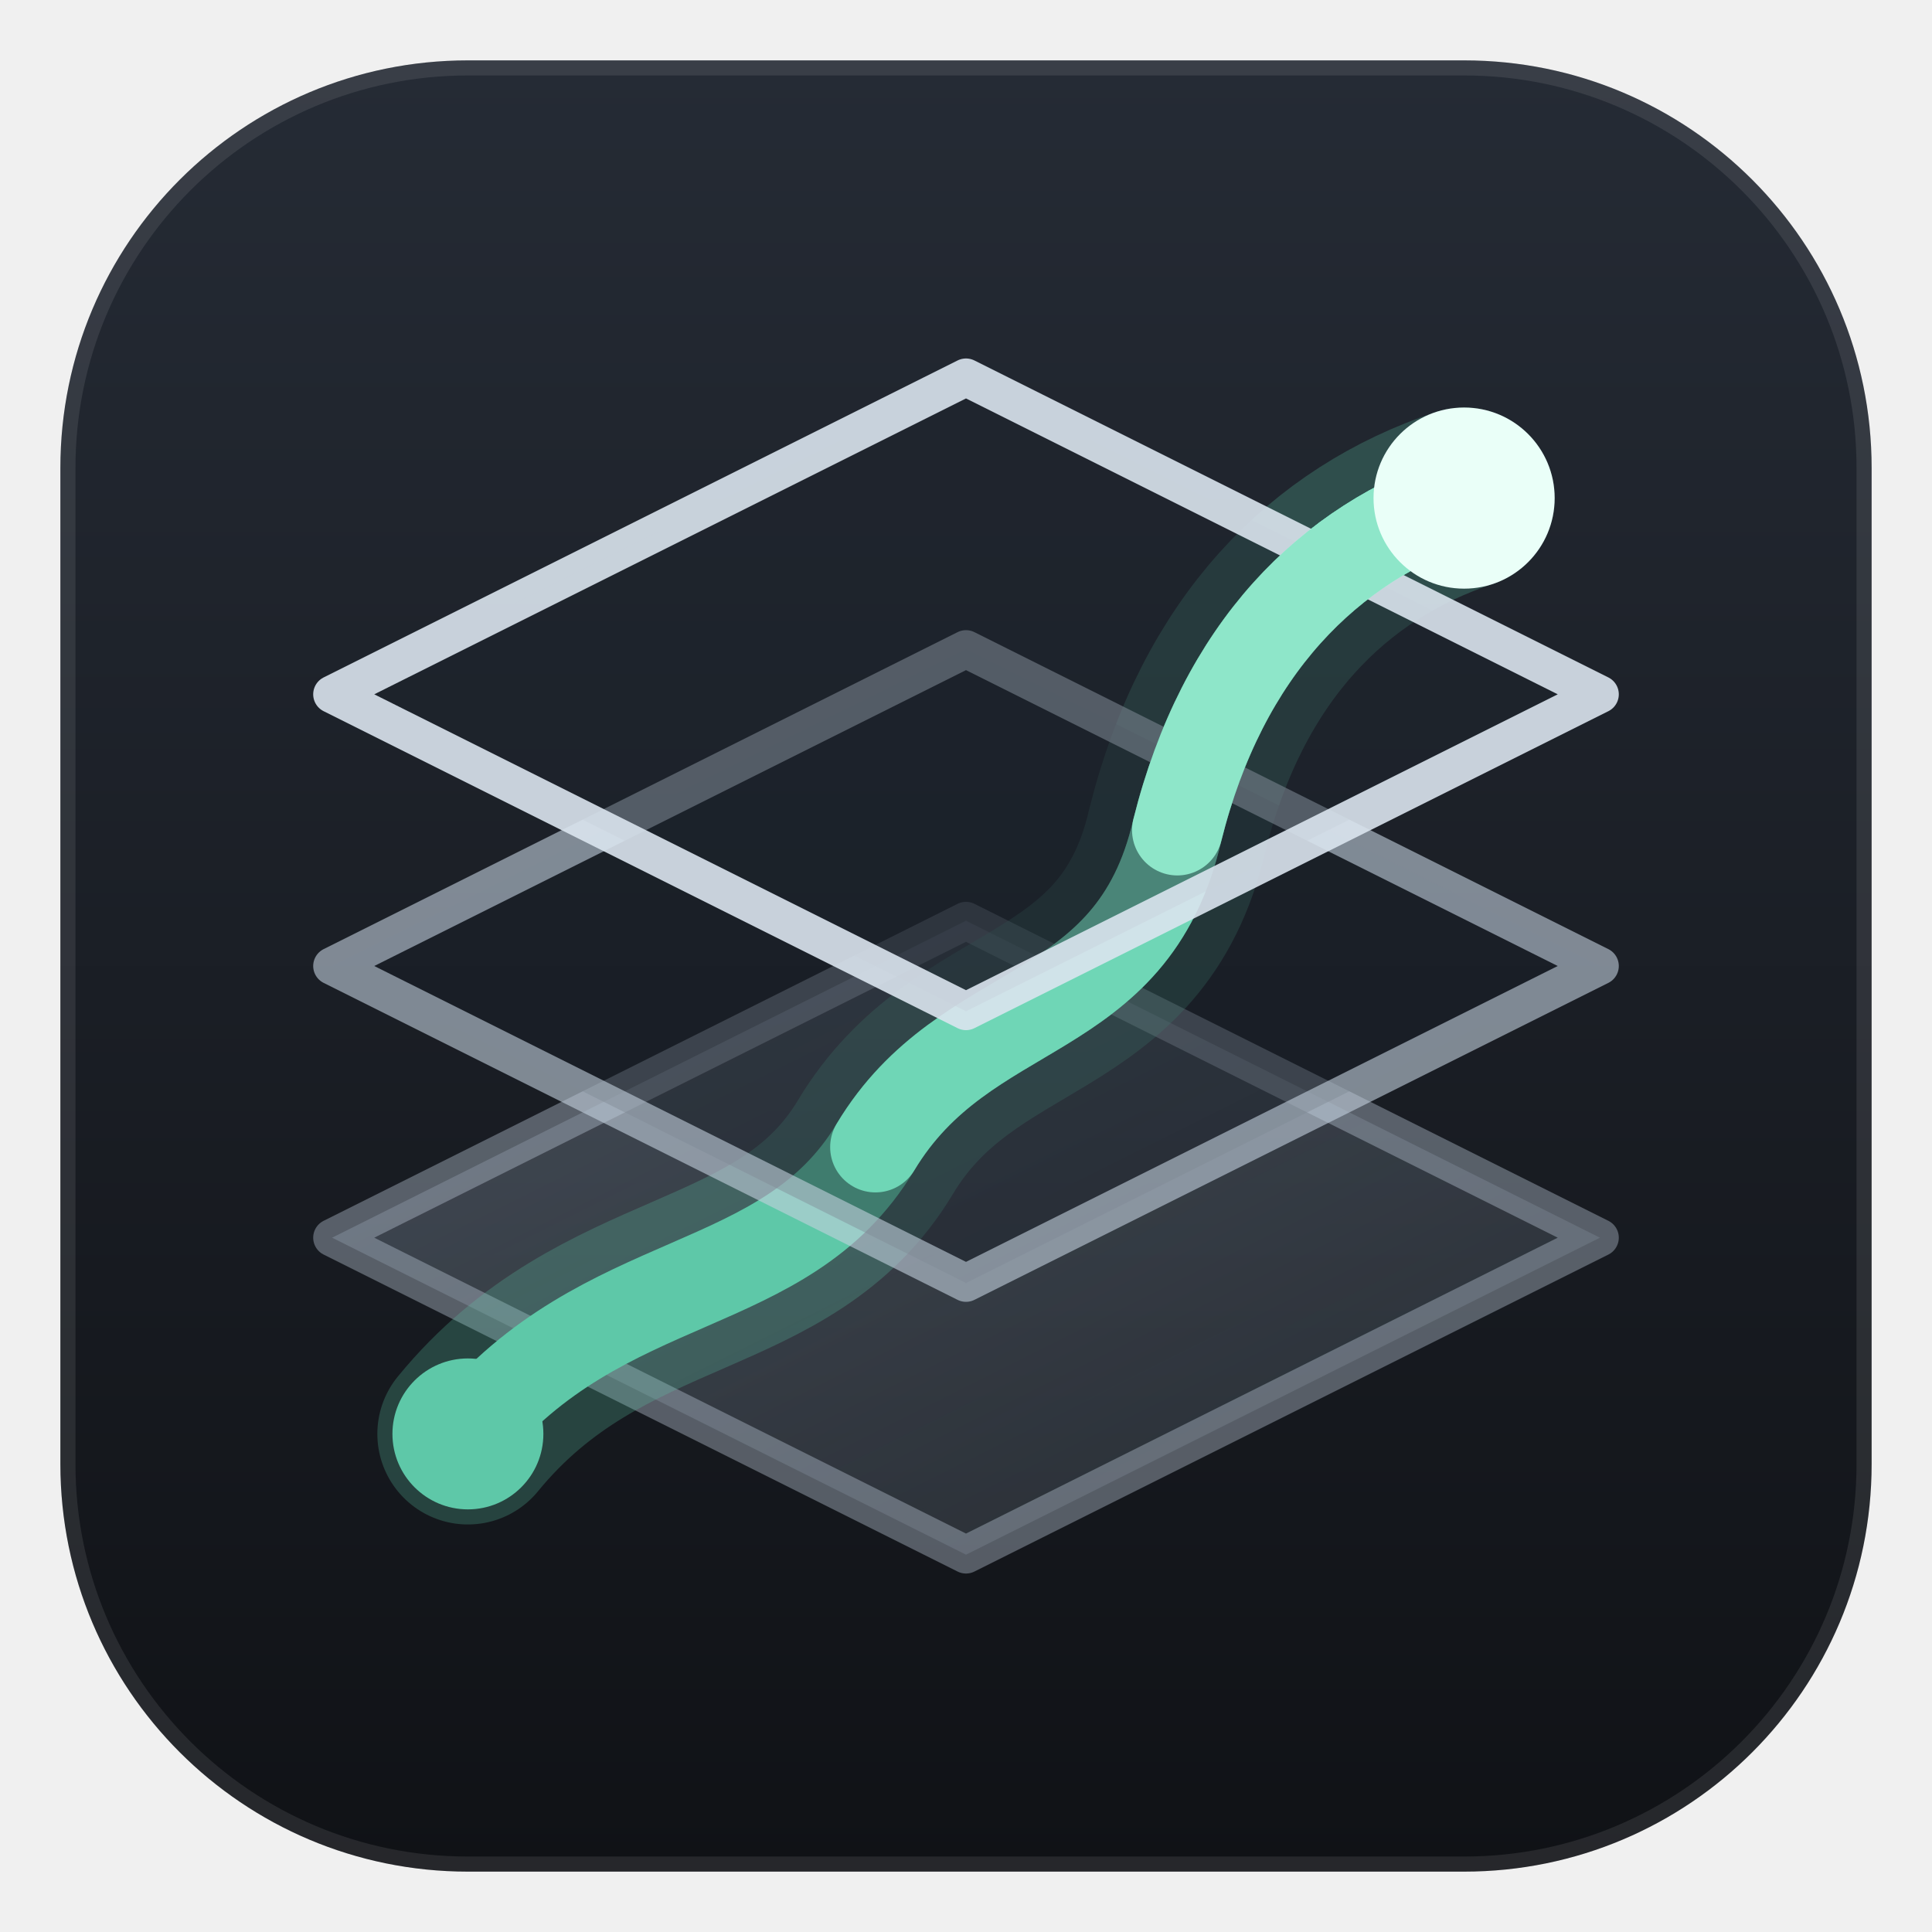
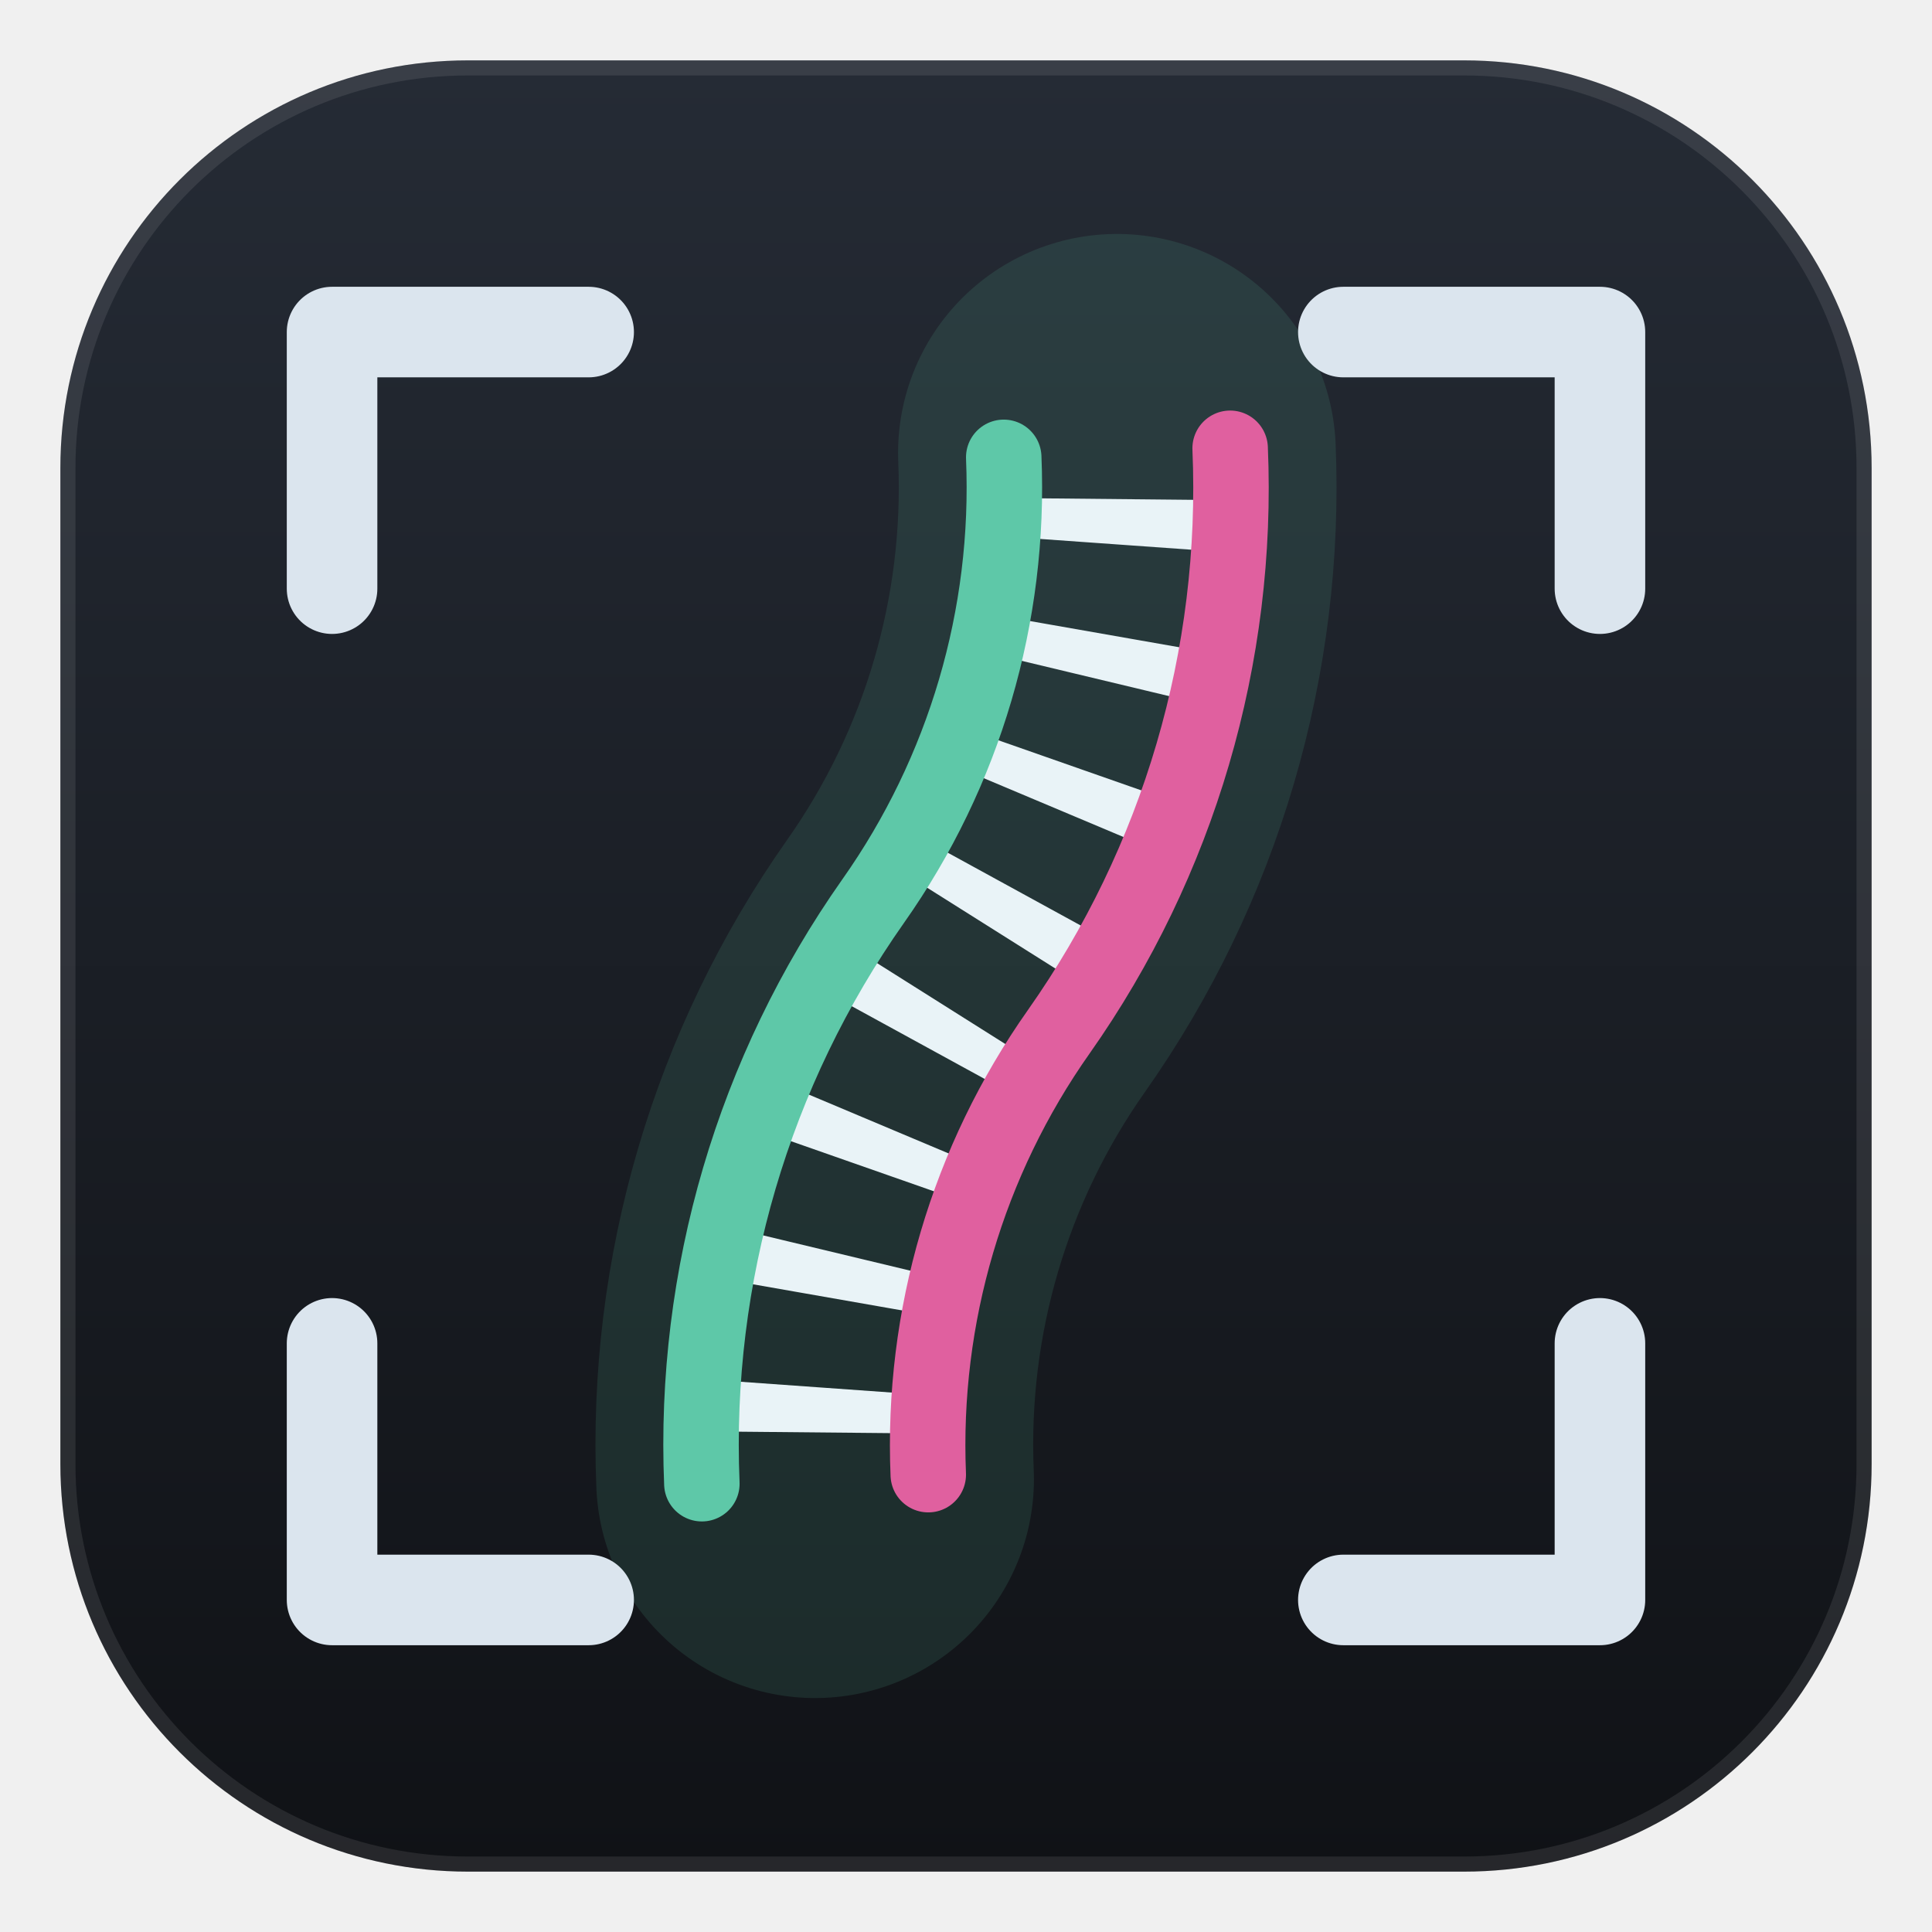
<svg xmlns="http://www.w3.org/2000/svg" viewBox="0 0 256 256" width="256" height="256">
-   <style>
-     .s16, .s32 { display: none; }
-     @media (max-width: 40px) { .big { display: none; } .s32 { display: inline; } }
-     @media (max-width: 20px) { .s32 { display: none; } .s16 { display: inline; } }
-   </style>
  <defs>
    <linearGradient id="bg" x1="0" y1="0" x2="0" y2="1">
      <stop offset="0" stop-color="#252b35" />
      <stop offset="1" stop-color="#101216" />
    </linearGradient>
-     <linearGradient id="plate" x1="0" y1="0" x2="1" y2="1">
-       <stop offset="0" stop-color="#a9bccf" stop-opacity=".30" />
-       <stop offset="1" stop-color="#a9bccf" stop-opacity=".12" />
-     </linearGradient>
  </defs>
-   <g class="big">
-     <rect x="8" y="8" width="240" height="240" rx="54" fill="url(#bg)" />
-     <rect x="9" y="9" width="238" height="238" rx="53" fill="none" stroke="#fff" stroke-opacity=".09" stroke-width="2" />
-     <path d="M44 164 L128 206 L212 164 L128 122 Z" fill="url(#plate)" stroke="#b9c7d6" stroke-opacity=".4" stroke-width="5" stroke-linejoin="round" />
-     <g fill="none" stroke-linecap="round">
-       <path d="M62 190 C 80 168, 104 172, 116 152 C 128 132, 150 136, 156 110 C 162 86, 176 72, 194 66" stroke="#5ec8a8" stroke-opacity=".25" stroke-width="24" />
-       <path d="M62 190 C 80 168, 104 172, 116 152 C 128 132, 150 136, 156 110 C 162 86, 176 72, 194 66" stroke="#5ec8a8" stroke-width="12" />
+   <rect x="8" y="8" width="240" height="240" rx="54" fill="url(#bg)" />
+   <rect x="9" y="9" width="238" height="238" rx="53" fill="none" stroke="#fff" stroke-opacity=".09" stroke-width="2" />
+   <g>
+     <path d="M108 196 A110 110 0 0 1 128 128 A110 110 0 0 0 148 60" fill="none" stroke="#5ec8a8" stroke-opacity=".13" stroke-width="58" stroke-linecap="round" />
+     <g fill="none" stroke="#dbe5ee" stroke-width="12" stroke-linecap="round" stroke-linejoin="round">
+       <path d="M44 78 V44 H78" />
+       <path d="M178 44 H212 V78" />
+       <path d="M212 178 V212 H178" />
+       <path d="M78 212 H44 V178" />
    </g>
-     <path d="M44 128 L128 170 L212 128 L128 86 Z" fill="#1a2028" fill-opacity=".45" stroke="#c3d0dd" stroke-opacity=".6" stroke-width="5" stroke-linejoin="round" />
-     <path d="M116 152 C 128 132, 150 136, 156 110 C 162 86, 176 72, 194 66" fill="none" stroke="#6fd6b6" stroke-width="12" stroke-linecap="round" />
-     <path d="M44 92 L128 134 L212 92 L128 50 Z" fill="#1d242d" fill-opacity=".45" stroke="#dbe5ee" stroke-opacity=".9" stroke-width="5" stroke-linejoin="round" />
-     <path d="M156 110 C 162 86, 176 72, 194 66" fill="none" stroke="#8ee6c9" stroke-width="12" stroke-linecap="round" />
-     <circle cx="62" cy="190" r="10" fill="#5ec8a8" />
-     <circle cx="194" cy="66" r="12" fill="#eafff8" />
-   </g>
-   <g class="s32" transform="scale(8)">
-     <rect x="0.5" y="0.5" width="31" height="31" rx="7" fill="url(#bg)" />
-     <path d="M5 20.5 L16 26 L27 20.5 L16 15 Z" fill="#a9bccf" fill-opacity=".16" stroke="#7f8ea0" stroke-width="1.3" stroke-linejoin="round" />
-     <path d="M7.5 25 C 10.5 21, 13.5 21.5, 15 18.5 C 16.5 15.5, 18.5 15.5, 19.4 13" fill="none" stroke="#5ec8a8" stroke-width="3" stroke-linecap="round" />
-     <path d="M5 12 L16 17.5 L27 12 L16 6.5 Z" fill="#1d242d" fill-opacity=".5" stroke="#dbe5ee" stroke-width="1.3" stroke-linejoin="round" />
-     <path d="M19.4 13 C 20.3 10.5, 21.8 8.8, 24 8" fill="none" stroke="#8ee6c9" stroke-width="3" stroke-linecap="round" />
-     <circle cx="24" cy="8" r="2.1" fill="#eafff8" />
-     <circle cx="7.5" cy="25" r="1.7" fill="#5ec8a8" />
-   </g>
-   <g class="s16" transform="scale(16)">
-     <rect x="0" y="0" width="16" height="16" rx="3.5" fill="url(#bg)" />
-     <path d="M2.5 10.5 L8 13.25 L13.5 10.5 L8 7.75 Z" fill="#a9bccf" fill-opacity=".18" stroke="#8796a8" stroke-width="1" stroke-linejoin="round" />
-     <path d="M2.5 6.5 L8 9.25 L13.5 6.5 L8 3.75 Z" fill="#a9bccf" fill-opacity=".14" stroke="#d6e0ea" stroke-width="1" stroke-linejoin="round" />
-     <path d="M3.6 12.6 C 6 10.6, 7.6 11, 8.6 8.6 S 10.6 4.6, 12.4 3.6" fill="none" stroke="#5ec8a8" stroke-width="2" stroke-linecap="round" />
-     <circle cx="12.4" cy="3.6" r="1.4" fill="#eafff8" />
+     <path d="M108 196 A110 110 0 0 1 128 128 A110 110 0 0 0 148 60" fill="none" stroke="#e9f3f7" stroke-width="22" stroke-dasharray="6 12" stroke-dashoffset="11.8" />
+     <path d="M93 196.6 A125 125 0 0 1 115.7 119.4 A95 95 0 0 0 133 60.6" fill="none" stroke="#5ec8a8" stroke-width="10" stroke-linecap="round" />
+     <path d="M123 195.4 A95 95 0 0 1 140.3 136.7 A125 125 0 0 0 163 59.4" fill="none" stroke="#e0609f" stroke-width="10" stroke-linecap="round" />
  </g>
</svg>
